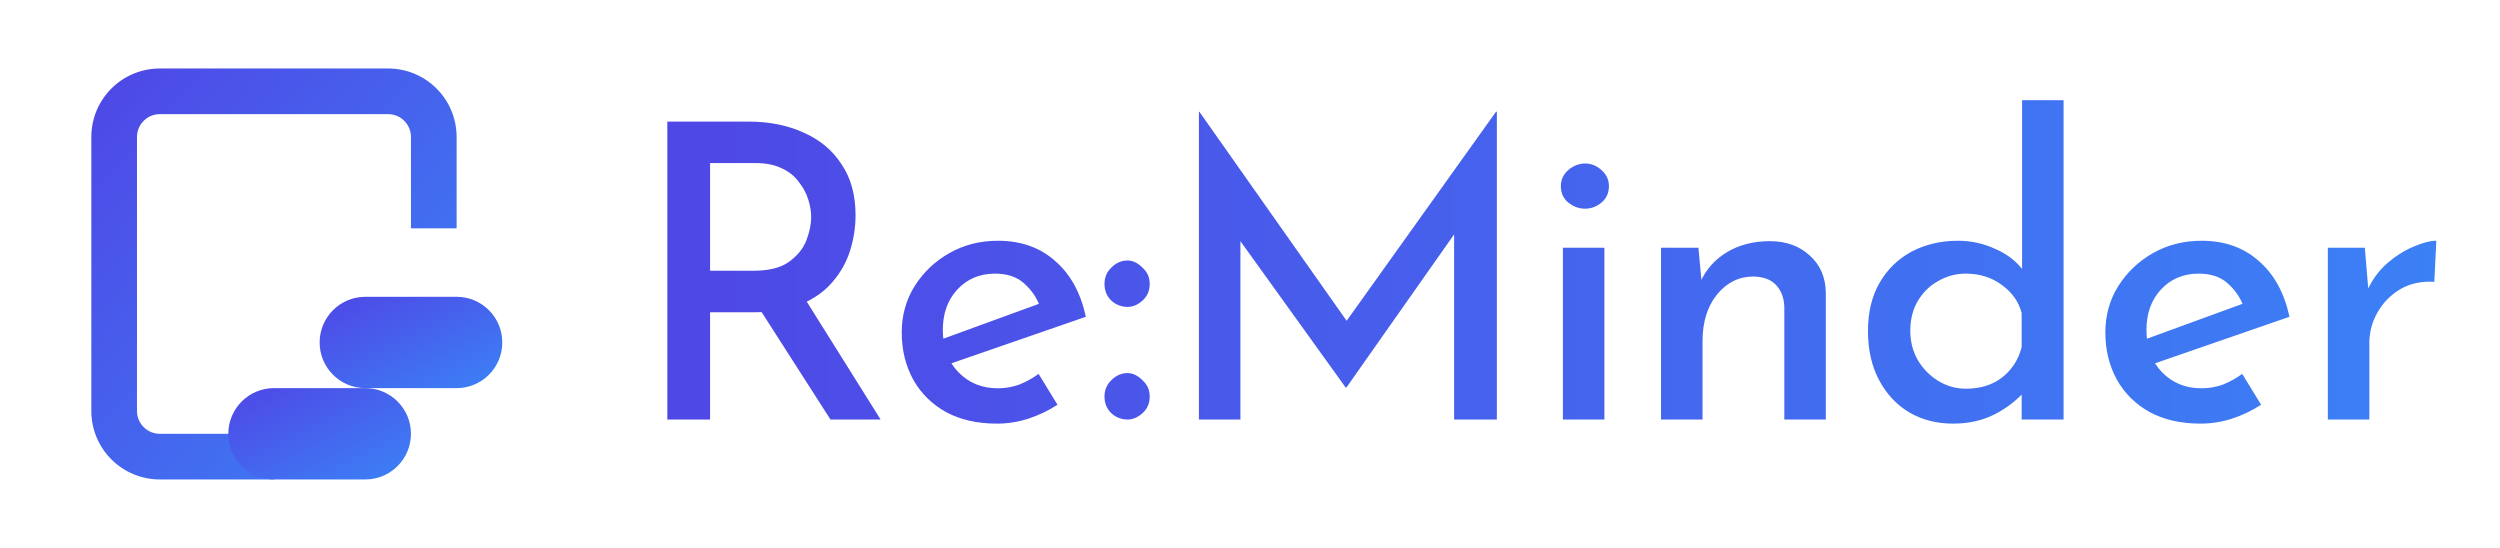
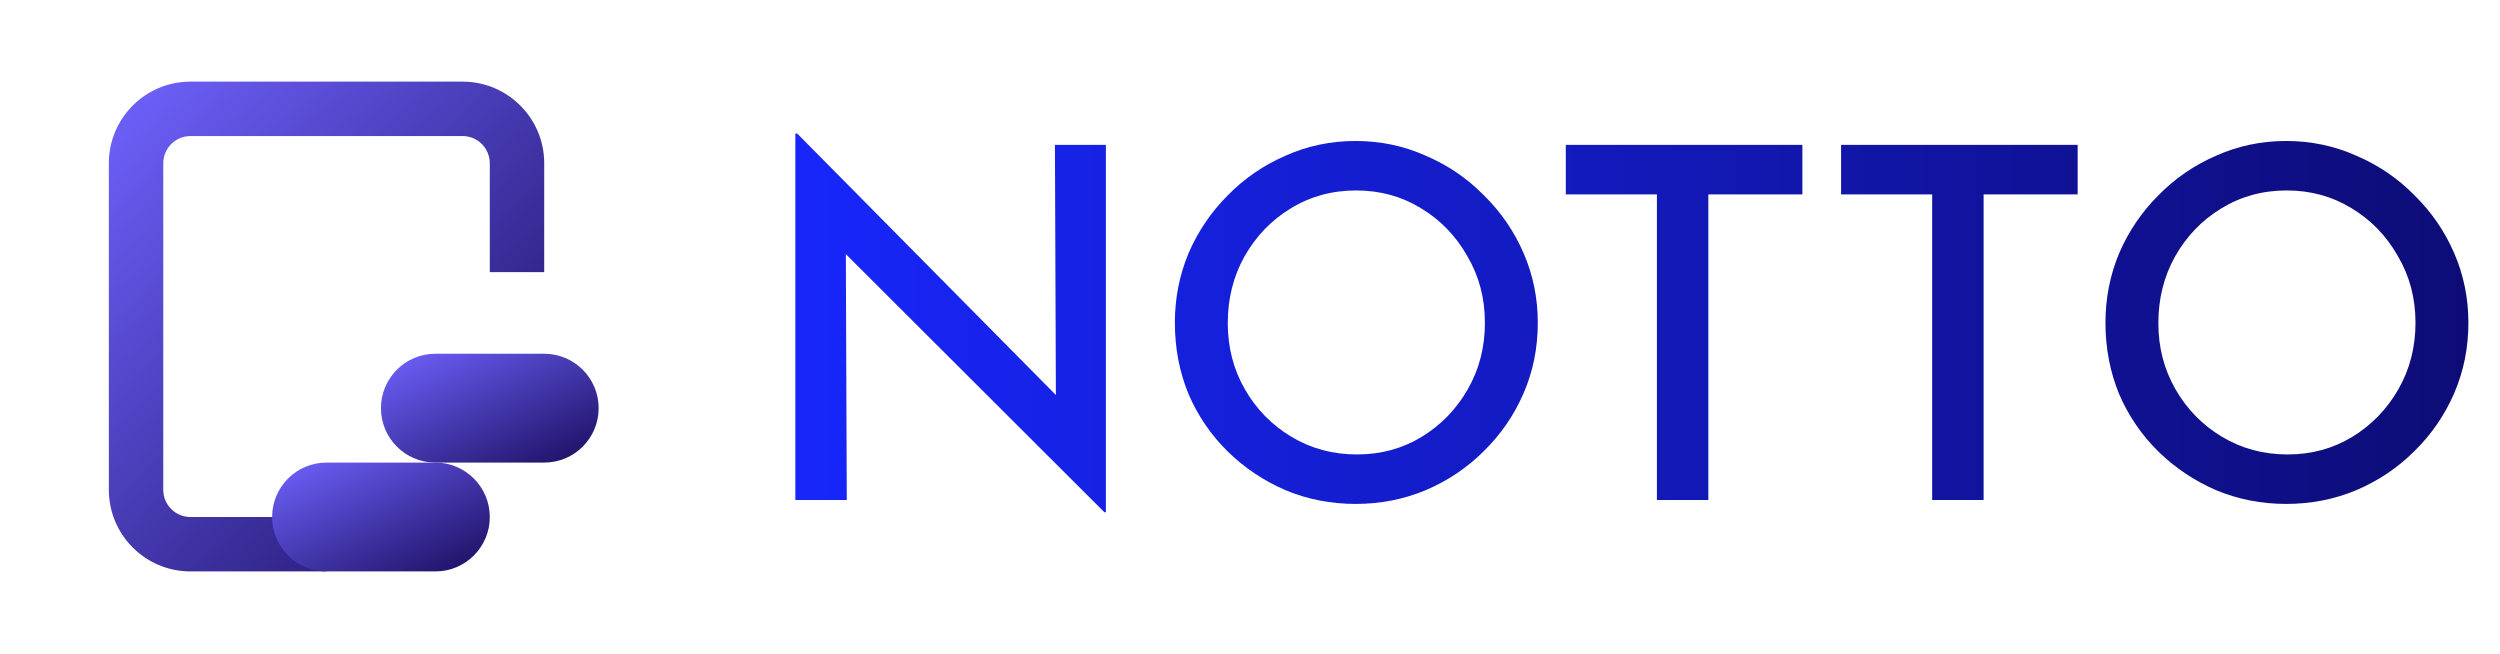
- <svg xmlns="http://www.w3.org/2000/svg" width="292" height="64" viewBox="0 0 292 64" fill="none">
+ <svg xmlns="http://www.w3.org/2000/svg" width="245" height="64" viewBox="0 0 245 64" fill="none">
  <path fill-rule="evenodd" clip-rule="evenodd" d="M48 8H18.667C14.248 8 10.667 11.582 10.667 16V48C10.667 52.418 14.248 56 18.667 56H32V50.667H18.667C17.194 50.667 16 49.473 16 48V16C16 14.527 17.194 13.333 18.667 13.333H45.333C46.806 13.333 48 14.527 48 16V26.667H53.333V16C53.333 11.582 49.752 8 45.333 8H48Z" fill="url(#paint0_linear_209_8)" />
  <path d="M42.667 34.667H53.333C56.279 34.667 58.667 37.054 58.667 40C58.667 42.946 56.279 45.333 53.333 45.333H42.667C39.721 45.333 37.333 42.946 37.333 40C37.333 37.054 39.721 34.667 42.667 34.667Z" fill="url(#paint1_linear_209_8)" />
  <path d="M32 45.333H42.667C45.612 45.333 48 47.721 48 50.667C48 53.612 45.612 56 42.667 56H32C29.054 56 26.667 53.612 26.667 50.667C26.667 47.721 29.054 45.333 32 45.333Z" fill="url(#paint2_linear_209_8)" />
-   <path d="M87.4 14.2C89.832 14.2 91.992 14.632 93.88 15.496C95.768 16.328 97.24 17.56 98.296 19.192C99.384 20.792 99.928 22.776 99.928 25.144C99.928 26.52 99.72 27.88 99.304 29.224C98.888 30.568 98.216 31.784 97.288 32.872C96.392 33.96 95.176 34.84 93.64 35.512C92.136 36.152 90.28 36.472 88.072 36.472H82.936V49H77.944V14.2H87.4ZM87.976 31.624C89.768 31.624 91.144 31.288 92.104 30.616C93.096 29.912 93.784 29.08 94.168 28.12C94.552 27.128 94.744 26.2 94.744 25.336C94.744 24.696 94.632 24.024 94.408 23.32C94.184 22.584 93.816 21.896 93.304 21.256C92.824 20.584 92.168 20.056 91.336 19.672C90.504 19.256 89.48 19.048 88.264 19.048H82.936V31.624H87.976ZM93.832 34.6L102.856 49H97L87.832 34.696L93.832 34.6ZM116.459 49.48C114.155 49.48 112.171 49.032 110.507 48.136C108.843 47.208 107.563 45.944 106.667 44.344C105.771 42.712 105.323 40.872 105.323 38.824C105.323 36.84 105.819 35.048 106.811 33.448C107.835 31.816 109.195 30.52 110.891 29.56C112.587 28.6 114.475 28.12 116.555 28.12C119.243 28.12 121.467 28.904 123.227 30.472C125.019 32.008 126.219 34.184 126.827 37L110.459 42.664L109.307 39.88L122.459 35.08L121.451 35.752C121.067 34.728 120.459 33.848 119.627 33.112C118.795 32.344 117.659 31.96 116.219 31.96C114.427 31.96 112.955 32.584 111.803 33.832C110.683 35.048 110.123 36.616 110.123 38.536C110.123 40.584 110.731 42.232 111.947 43.48C113.163 44.728 114.699 45.352 116.555 45.352C117.419 45.352 118.251 45.208 119.051 44.92C119.851 44.6 120.603 44.184 121.307 43.672L123.515 47.272C122.491 47.944 121.355 48.488 120.107 48.904C118.891 49.288 117.675 49.48 116.459 49.48ZM129.006 33.16C129.006 32.392 129.278 31.752 129.822 31.24C130.366 30.696 130.99 30.424 131.694 30.424C132.302 30.424 132.878 30.696 133.422 31.24C133.998 31.752 134.286 32.392 134.286 33.16C134.286 33.96 133.998 34.616 133.422 35.128C132.878 35.608 132.302 35.848 131.694 35.848C130.99 35.848 130.366 35.608 129.822 35.128C129.278 34.616 129.006 33.96 129.006 33.16ZM129.006 46.312C129.006 45.544 129.278 44.904 129.822 44.392C130.366 43.848 130.99 43.576 131.694 43.576C132.302 43.576 132.878 43.848 133.422 44.392C133.998 44.904 134.286 45.544 134.286 46.312C134.286 47.112 133.998 47.768 133.422 48.28C132.878 48.76 132.302 49 131.694 49C130.99 49 130.366 48.76 129.822 48.28C129.278 47.768 129.006 47.112 129.006 46.312ZM140.033 49V13.048H140.081L158.513 39.208L156.353 38.776L174.737 13.048H174.833V49H169.841V24.424L170.129 26.968L157.265 45.256H157.169L144.017 26.968L144.881 24.616V49H140.033ZM182.546 28.936H187.394V49H182.546V28.936ZM182.306 21.736C182.306 21 182.594 20.376 183.17 19.864C183.778 19.352 184.434 19.096 185.138 19.096C185.842 19.096 186.482 19.352 187.058 19.864C187.634 20.376 187.922 21 187.922 21.736C187.922 22.536 187.634 23.176 187.058 23.656C186.482 24.136 185.842 24.376 185.138 24.376C184.434 24.376 183.778 24.136 183.17 23.656C182.594 23.176 182.306 22.536 182.306 21.736ZM198.376 28.936L198.808 33.592L198.616 32.92C199.256 31.48 200.28 30.328 201.688 29.464C203.128 28.6 204.808 28.168 206.728 28.168C208.616 28.168 210.168 28.728 211.384 29.848C212.6 30.936 213.224 32.376 213.256 34.168V49H208.408V35.848C208.376 34.824 208.072 33.992 207.496 33.352C206.92 32.68 206.024 32.328 204.808 32.296C203.112 32.296 201.688 33 200.536 34.408C199.416 35.816 198.856 37.624 198.856 39.832V49H194.008V28.936H198.376ZM228.115 49.48C226.227 49.48 224.531 49.048 223.027 48.184C221.523 47.288 220.339 46.024 219.475 44.392C218.611 42.76 218.179 40.856 218.179 38.68C218.179 36.44 218.643 34.536 219.571 32.968C220.499 31.4 221.747 30.2 223.315 29.368C224.915 28.536 226.707 28.12 228.691 28.12C230.227 28.12 231.683 28.44 233.059 29.08C234.467 29.688 235.571 30.552 236.371 31.672L236.179 33.352V11.704H241.027V49H236.131V44.2L236.659 45.496C235.699 46.648 234.483 47.608 233.011 48.376C231.571 49.112 229.939 49.48 228.115 49.48ZM229.603 45.4C231.299 45.4 232.707 44.968 233.827 44.104C234.979 43.208 235.747 42.024 236.131 40.552V36.568C235.779 35.224 234.995 34.12 233.779 33.256C232.595 32.392 231.203 31.96 229.603 31.96C228.451 31.96 227.379 32.248 226.387 32.824C225.395 33.368 224.595 34.152 223.987 35.176C223.411 36.168 223.123 37.32 223.123 38.632C223.123 39.88 223.411 41.016 223.987 42.04C224.595 43.064 225.395 43.88 226.387 44.488C227.379 45.096 228.451 45.4 229.603 45.4ZM257.042 49.48C254.738 49.48 252.754 49.032 251.09 48.136C249.426 47.208 248.146 45.944 247.25 44.344C246.354 42.712 245.906 40.872 245.906 38.824C245.906 36.84 246.402 35.048 247.394 33.448C248.418 31.816 249.778 30.52 251.474 29.56C253.17 28.6 255.058 28.12 257.138 28.12C259.826 28.12 262.05 28.904 263.81 30.472C265.602 32.008 266.803 34.184 267.411 37L251.042 42.664L249.89 39.88L263.042 35.08L262.034 35.752C261.65 34.728 261.042 33.848 260.21 33.112C259.378 32.344 258.242 31.96 256.802 31.96C255.01 31.96 253.538 32.584 252.386 33.832C251.266 35.048 250.706 36.616 250.706 38.536C250.706 40.584 251.314 42.232 252.53 43.48C253.746 44.728 255.282 45.352 257.138 45.352C258.002 45.352 258.834 45.208 259.635 44.92C260.434 44.6 261.186 44.184 261.89 43.672L264.098 47.272C263.074 47.944 261.938 48.488 260.69 48.904C259.474 49.288 258.258 49.48 257.042 49.48ZM276.213 28.936L276.693 34.696L276.501 33.928C277.045 32.712 277.797 31.672 278.757 30.808C279.749 29.944 280.773 29.288 281.829 28.84C282.917 28.36 283.829 28.12 284.565 28.12L284.325 32.92C282.821 32.824 281.493 33.112 280.341 33.784C279.221 34.456 278.341 35.352 277.701 36.472C277.061 37.592 276.741 38.792 276.741 40.072V49H271.893V28.936H276.213Z" fill="url(#paint3_linear_209_8)" />
+   <path d="M108.232 50.2L81.4 23.416L82.888 23.896L82.984 49H77.944V13.096H78.136L104.632 39.88L103.48 39.592L103.384 14.2H108.376V50.2H108.232ZM115.137 31.624C115.137 29.224 115.585 26.952 116.481 24.808C117.409 22.664 118.689 20.776 120.321 19.144C121.953 17.48 123.841 16.184 125.985 15.256C128.129 14.296 130.417 13.816 132.849 13.816C135.281 13.816 137.569 14.296 139.713 15.256C141.889 16.184 143.793 17.48 145.425 19.144C147.089 20.776 148.385 22.664 149.313 24.808C150.241 26.952 150.705 29.224 150.705 31.624C150.705 34.088 150.241 36.392 149.313 38.536C148.385 40.68 147.089 42.568 145.425 44.2C143.793 45.832 141.889 47.112 139.713 48.04C137.569 48.936 135.281 49.384 132.849 49.384C130.417 49.384 128.129 48.936 125.985 48.04C123.841 47.112 121.953 45.848 120.321 44.248C118.689 42.648 117.409 40.776 116.481 38.632C115.585 36.456 115.137 34.12 115.137 31.624ZM120.321 31.672C120.321 34.04 120.881 36.2 122.001 38.152C123.121 40.104 124.641 41.656 126.561 42.808C128.481 43.96 130.625 44.536 132.993 44.536C135.329 44.536 137.441 43.96 139.329 42.808C141.217 41.656 142.721 40.104 143.841 38.152C144.961 36.2 145.521 34.024 145.521 31.624C145.521 29.224 144.945 27.048 143.793 25.096C142.673 23.112 141.153 21.544 139.233 20.392C137.345 19.24 135.233 18.664 132.897 18.664C130.529 18.664 128.385 19.256 126.465 20.44C124.577 21.592 123.073 23.16 121.953 25.144C120.865 27.096 120.321 29.272 120.321 31.672ZM153.449 14.2H176.633V19.048H167.417V49H162.377V19.048H153.449V14.2ZM180.426 14.2H203.61V19.048H194.394V49H189.354V19.048H180.426V14.2ZM206.335 31.624C206.335 29.224 206.783 26.952 207.679 24.808C208.607 22.664 209.887 20.776 211.519 19.144C213.151 17.48 215.039 16.184 217.183 15.256C219.327 14.296 221.615 13.816 224.047 13.816C226.479 13.816 228.767 14.296 230.911 15.256C233.087 16.184 234.991 17.48 236.623 19.144C238.287 20.776 239.583 22.664 240.511 24.808C241.439 26.952 241.903 29.224 241.903 31.624C241.903 34.088 241.439 36.392 240.511 38.536C239.583 40.68 238.287 42.568 236.623 44.2C234.991 45.832 233.087 47.112 230.911 48.04C228.767 48.936 226.479 49.384 224.047 49.384C221.615 49.384 219.327 48.936 217.183 48.04C215.039 47.112 213.151 45.848 211.519 44.248C209.887 42.648 208.607 40.776 207.679 38.632C206.783 36.456 206.335 34.12 206.335 31.624ZM211.519 31.672C211.519 34.04 212.079 36.2 213.199 38.152C214.319 40.104 215.839 41.656 217.759 42.808C219.679 43.96 221.823 44.536 224.191 44.536C226.527 44.536 228.639 43.96 230.527 42.808C232.415 41.656 233.919 40.104 235.039 38.152C236.159 36.2 236.719 34.024 236.719 31.624C236.719 29.224 236.143 27.048 234.991 25.096C233.871 23.112 232.351 21.544 230.431 20.392C228.543 19.24 226.431 18.664 224.095 18.664C221.727 18.664 219.583 19.256 217.663 20.44C215.775 21.592 214.271 23.16 213.151 25.144C212.063 27.096 211.519 29.272 211.519 31.672Z" fill="url(#paint3_linear_209_8)" />
  <defs>
    <linearGradient id="paint0_linear_209_8" x1="10.667" y1="8" x2="58.336" y2="50.372" gradientUnits="userSpaceOnUse">
-       <stop stop-color="#4F46E5" />
-       <stop offset="1" stop-color="#3B82F6" />
+       <stop stop-color="#7063FF" />
+       <stop offset="1" stop-color="#190D5D" />
    </linearGradient>
    <linearGradient id="paint1_linear_209_8" x1="37.333" y1="34.667" x2="45.867" y2="51.733" gradientUnits="userSpaceOnUse">
-       <stop stop-color="#4F46E5" />
-       <stop offset="1" stop-color="#3B82F6" />
+       <stop stop-color="#7063FF" />
+       <stop offset="1" stop-color="#190D5D" />
    </linearGradient>
    <linearGradient id="paint2_linear_209_8" x1="26.667" y1="45.333" x2="35.2" y2="62.4" gradientUnits="userSpaceOnUse">
-       <stop stop-color="#4F46E5" />
-       <stop offset="1" stop-color="#3B82F6" />
+       <stop stop-color="#7063FF" />
+       <stop offset="1" stop-color="#190D5D" />
    </linearGradient>
    <linearGradient id="paint3_linear_209_8" x1="73" y1="32" x2="292" y2="32" gradientUnits="userSpaceOnUse">
-       <stop stop-color="#4F46E5" />
-       <stop offset="1" stop-color="#3B82F6" />
+       <stop stop-color="#1827FF" />
+       <stop offset="1" stop-color="#0A044E" />
    </linearGradient>
  </defs>
</svg>
